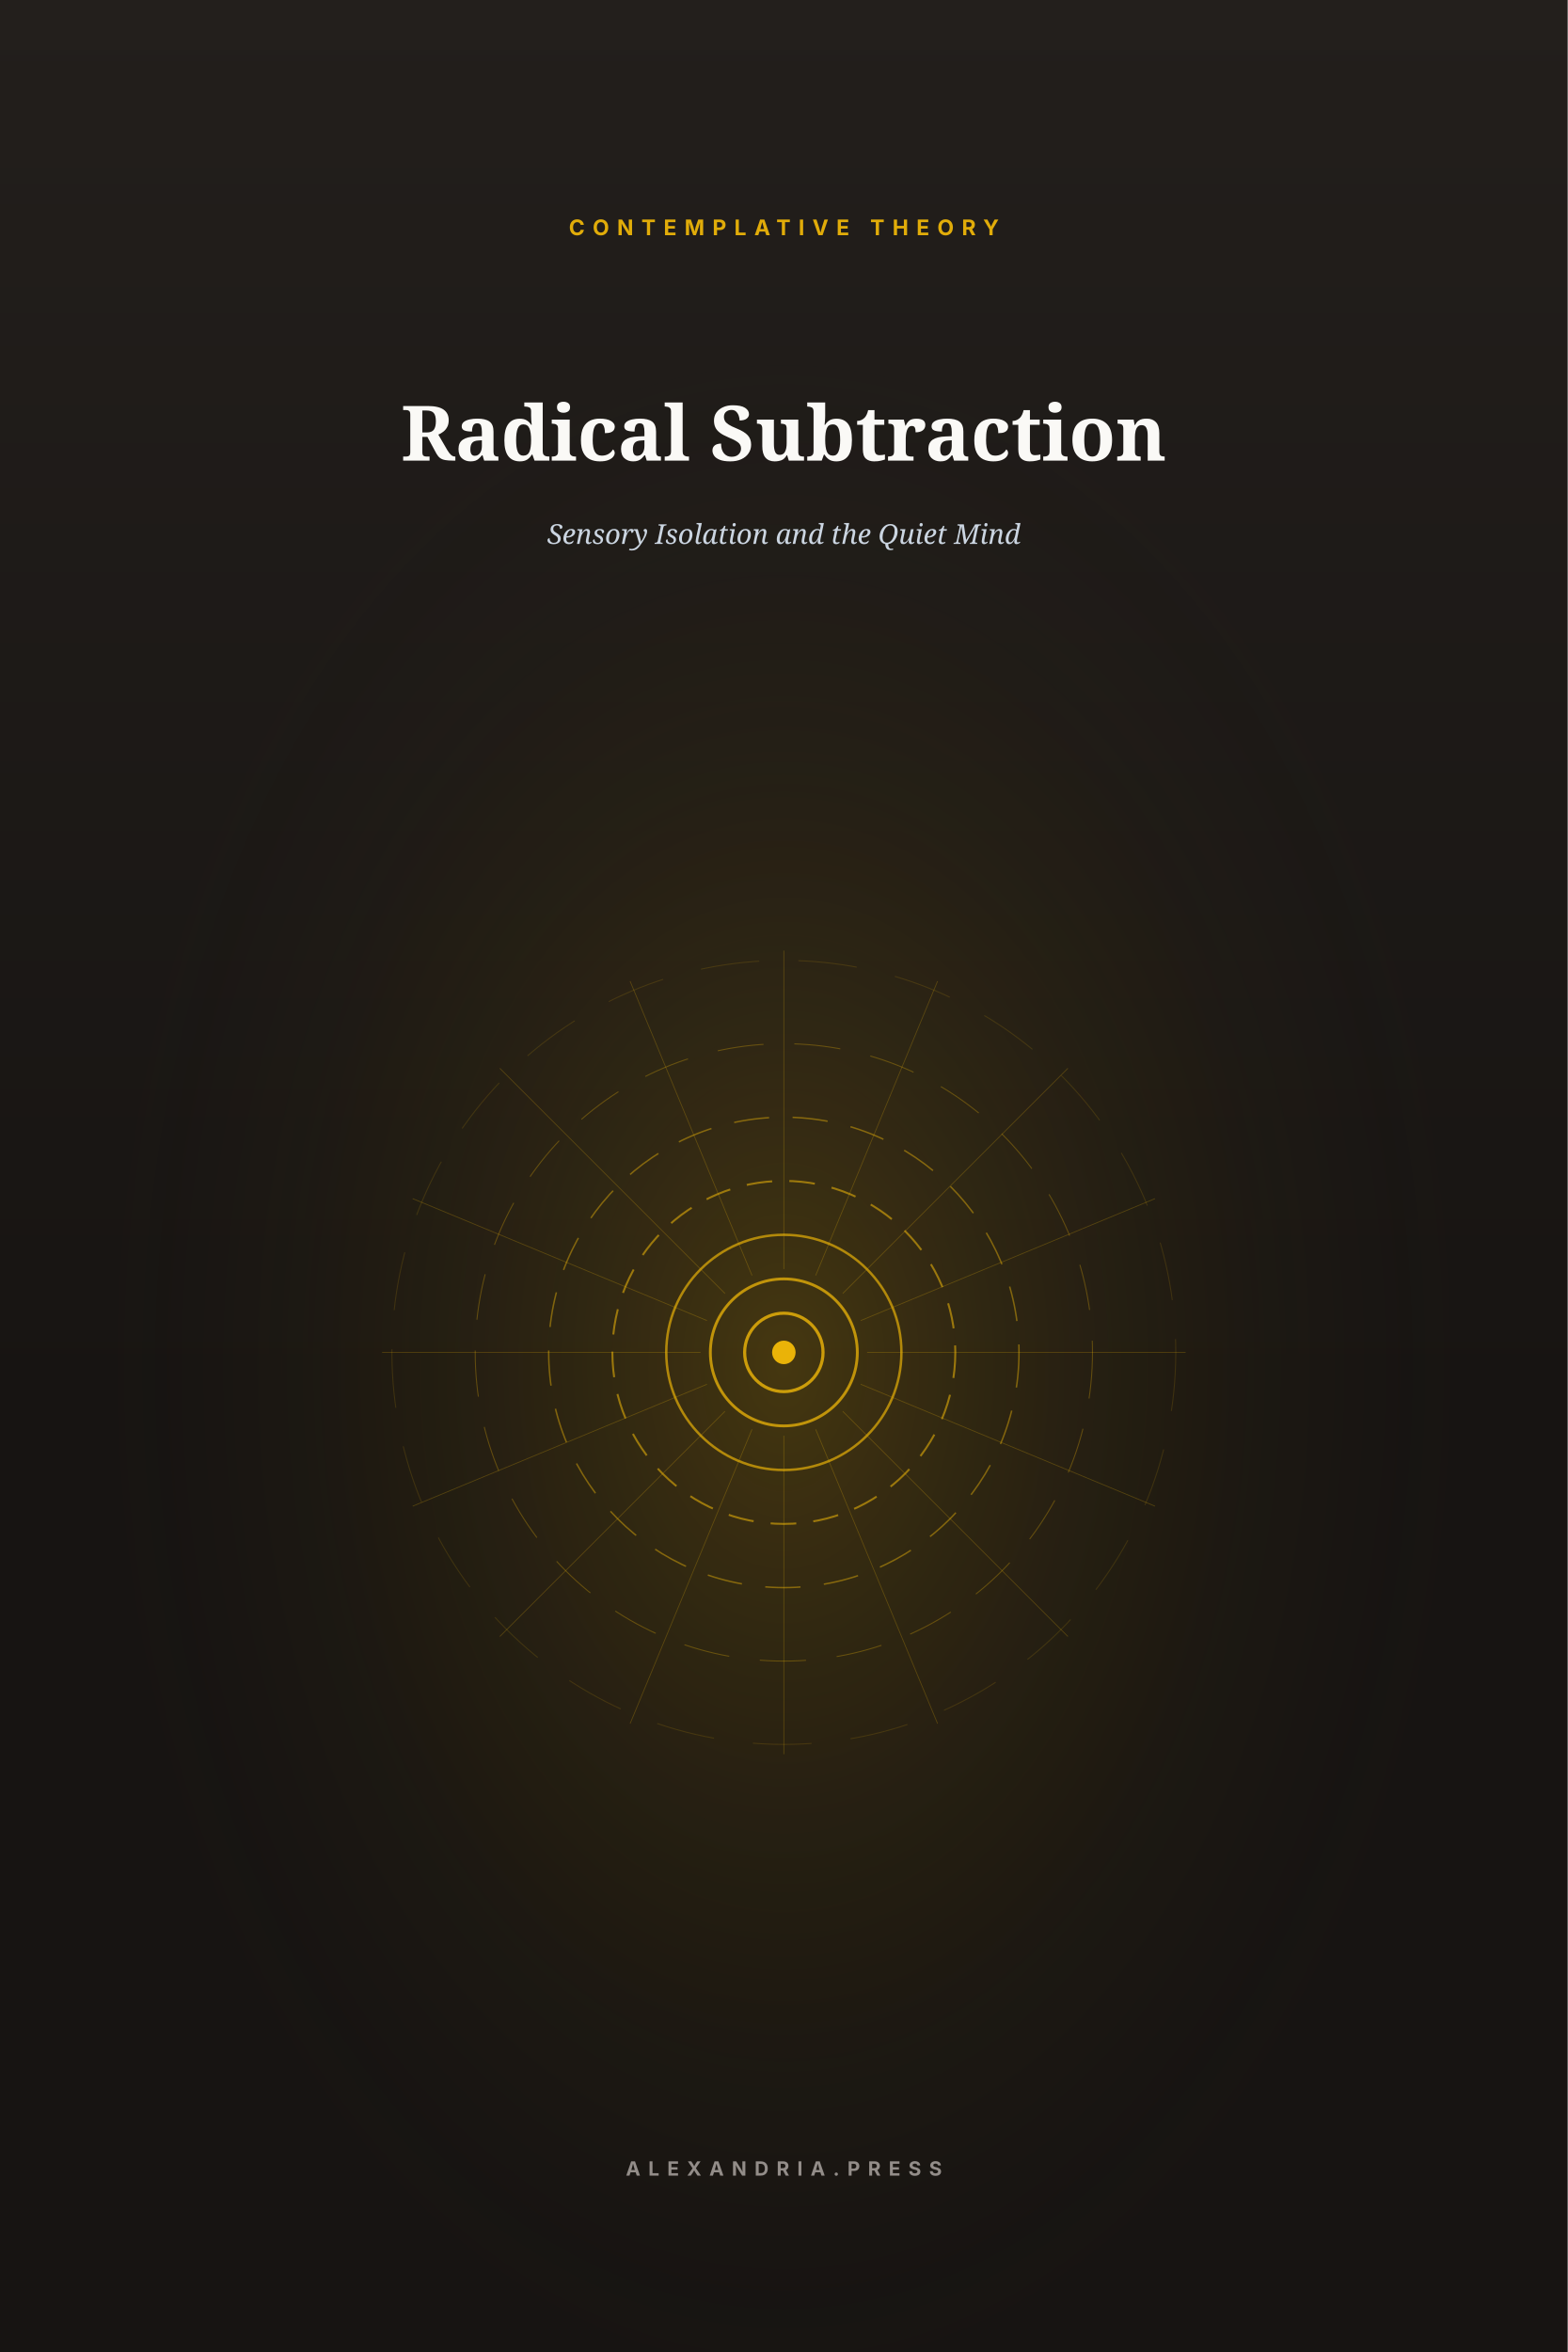
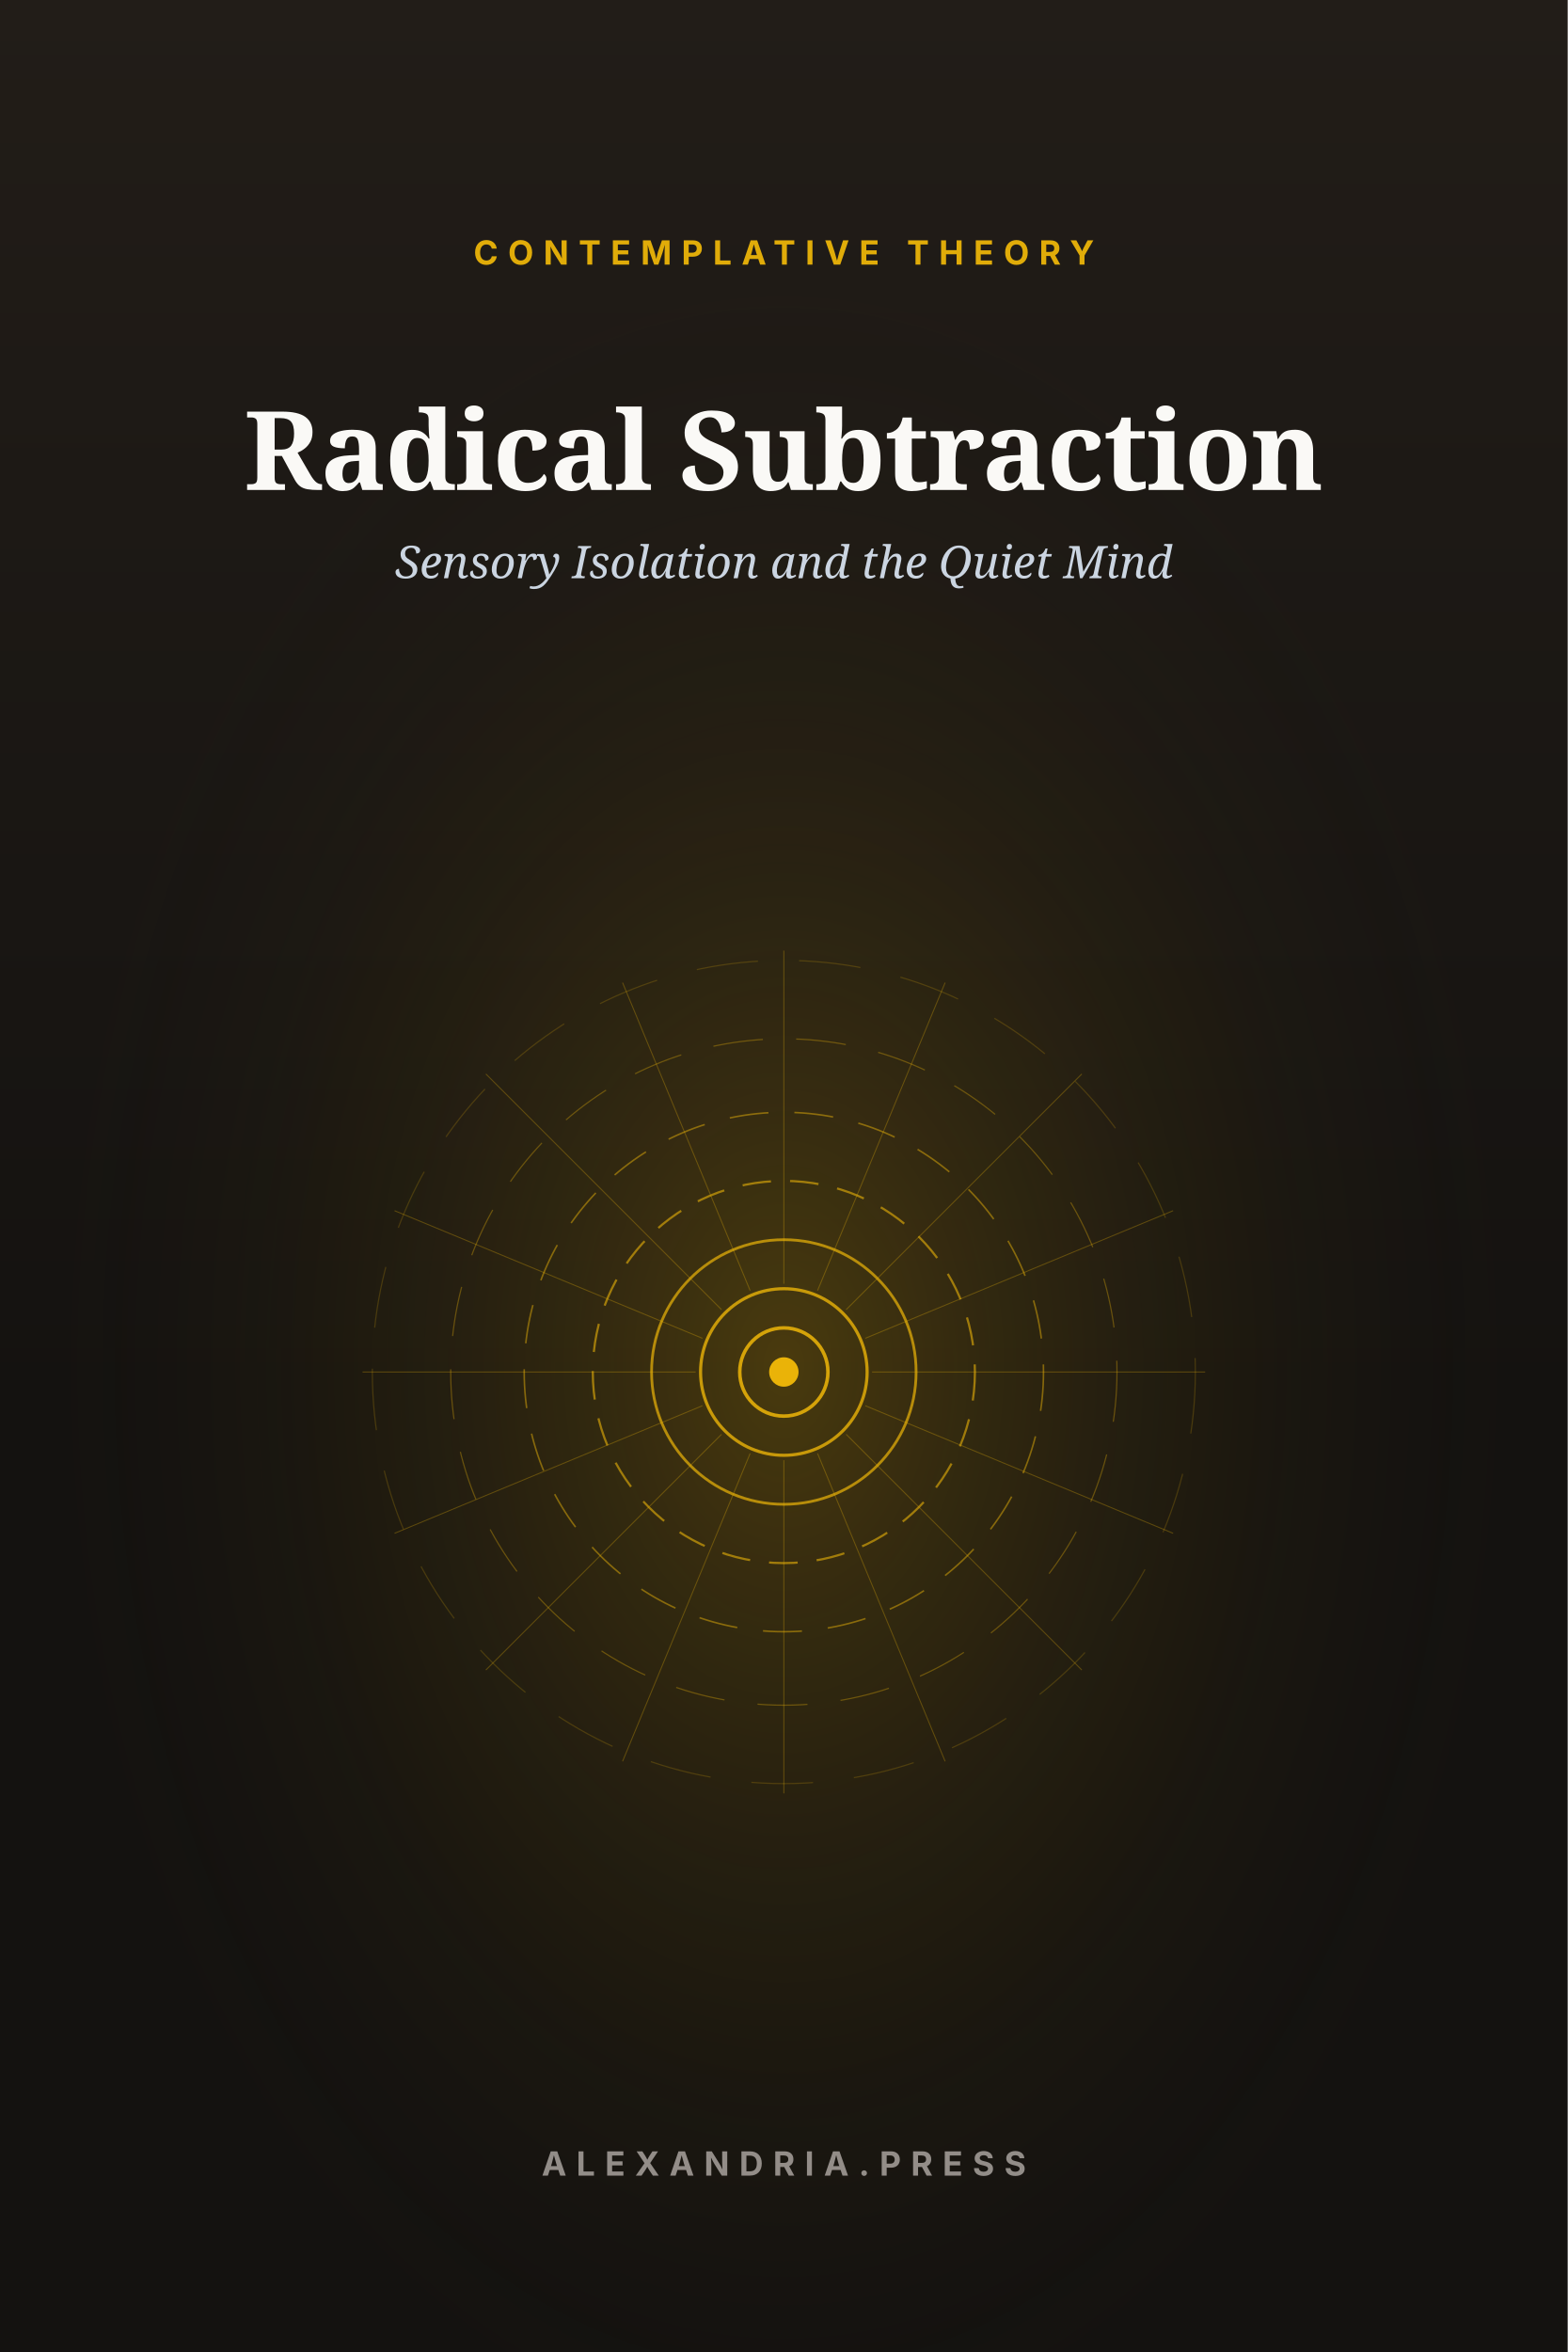
<svg xmlns="http://www.w3.org/2000/svg" viewBox="0 0 1600 2400" width="100%" height="100%">
  <defs>
    <linearGradient id="bg-radical-subtraction" x1="0%" y1="0%" x2="0%" y2="100%">
-       <stop offset="0%" stop-color="#231f1c" />
-       <stop offset="60%" stop-color="#171412" />
-       <stop offset="100%" stop-color="#171412" />
+       <stop offset="0%" stop-color="#221d18" />
+       <stop offset="60%" stop-color="#141210" />
+       <stop offset="100%" stop-color="#141210" />
    </linearGradient>
-     <radialGradient id="halo-radical-subtraction" cx="50%" cy="58%" r="45%">
-       <stop offset="0%" stop-color="#eab308" stop-opacity="0.22" />
-       <stop offset="100%" stop-color="#171412" stop-opacity="0" />
+     <radialGradient id="halo-radical-subtraction" cx="50%" cy="58%" r="48%">
+       <stop offset="0%" stop-color="#eab308" stop-opacity="0.25" />
+       <stop offset="100%" stop-color="#141210" stop-opacity="0" />
    </radialGradient>
  </defs>
  <rect width="1600" height="2400" fill="url(#bg-radical-subtraction)" />
  <rect width="1600" height="2400" fill="url(#halo-radical-subtraction)" />
  <g text-anchor="middle" font-family="'Inter', -apple-system, sans-serif">
-     <text x="800" y="240" font-size="22" font-weight="700" letter-spacing="8" fill="#eab308" opacity="0.95">CONTEMPLATIVE THEORY</text>
+     <text x="800" y="270" font-size="34" font-weight="700" letter-spacing="10" fill="#eab308" opacity="0.95">CONTEMPLATIVE THEORY</text>
  </g>
  <g text-anchor="middle">
-     <text x="800" y="470" font-family="'Literata', Georgia, serif" font-size="78" font-weight="700" fill="#faf9f6">
+     <text x="800" y="500" font-family="'Literata', Georgia, serif" font-size="112" font-weight="700" letter-spacing="-0.01em" fill="#faf9f6">
      Radical Subtraction
    </text>
-     <text x="800" y="555" font-family="'Literata', Georgia, serif" font-size="28" font-weight="300" font-style="italic" fill="#cbd5e1">
+     <text x="800" y="590" font-family="'Literata', Georgia, serif" font-size="46" font-weight="400" font-style="italic" fill="#cbd5e1">
      Sensory Isolation and the Quiet Mind
    </text>
  </g>
  <g class="emblem-void">
-     <circle cx="800" cy="1380" r="40" stroke="#eab308" stroke-width="3.2" stroke-dasharray="none" fill="none" opacity="0.82" />
-     <circle cx="800" cy="1380" r="75" stroke="#eab308" stroke-width="2.9" stroke-dasharray="none" fill="none" opacity="0.76" />
-     <circle cx="800" cy="1380" r="120" stroke="#eab308" stroke-width="2.5" stroke-dasharray="none" fill="none" opacity="0.68" />
-     <circle cx="800" cy="1380" r="175" stroke="#eab308" stroke-width="2.0" stroke-dasharray="26.2,17.5" fill="none" opacity="0.57" />
-     <circle cx="800" cy="1380" r="240" stroke="#eab308" stroke-width="1.5" stroke-dasharray="36.0,24.0" fill="none" opacity="0.45" />
-     <circle cx="800" cy="1380" r="315" stroke="#eab308" stroke-width="1.0" stroke-dasharray="47.2,31.5" fill="none" opacity="0.31" />
-     <circle cx="800" cy="1380" r="400" stroke="#eab308" stroke-width="1.0" stroke-dasharray="60.0,40.0" fill="none" opacity="0.15" />
-     <line x1="885.0" y1="1380.0" x2="1210.0" y2="1380.0" stroke="#eab308" stroke-width="0.8" opacity="0.25" />
-     <line x1="878.5" y1="1412.5" x2="1178.8" y2="1536.9" stroke="#eab308" stroke-width="0.8" opacity="0.25" />
-     <line x1="860.1" y1="1440.1" x2="1089.9" y2="1669.9" stroke="#eab308" stroke-width="0.8" opacity="0.25" />
-     <line x1="832.5" y1="1458.5" x2="956.9" y2="1758.8" stroke="#eab308" stroke-width="0.8" opacity="0.25" />
-     <line x1="800.0" y1="1465.0" x2="800.0" y2="1790.0" stroke="#eab308" stroke-width="0.8" opacity="0.25" />
-     <line x1="767.5" y1="1458.5" x2="643.1" y2="1758.8" stroke="#eab308" stroke-width="0.8" opacity="0.25" />
-     <line x1="739.9" y1="1440.1" x2="510.1" y2="1669.9" stroke="#eab308" stroke-width="0.8" opacity="0.25" />
-     <line x1="721.5" y1="1412.5" x2="421.2" y2="1536.9" stroke="#eab308" stroke-width="0.8" opacity="0.25" />
-     <line x1="715.0" y1="1380.0" x2="390.0" y2="1380.0" stroke="#eab308" stroke-width="0.8" opacity="0.25" />
-     <line x1="721.5" y1="1347.5" x2="421.2" y2="1223.1" stroke="#eab308" stroke-width="0.8" opacity="0.25" />
-     <line x1="739.9" y1="1319.9" x2="510.1" y2="1090.1" stroke="#eab308" stroke-width="0.8" opacity="0.25" />
-     <line x1="767.5" y1="1301.5" x2="643.1" y2="1001.2" stroke="#eab308" stroke-width="0.8" opacity="0.25" />
-     <line x1="800.0" y1="1295.0" x2="800.0" y2="970.0" stroke="#eab308" stroke-width="0.8" opacity="0.25" />
-     <line x1="832.5" y1="1301.5" x2="956.9" y2="1001.2" stroke="#eab308" stroke-width="0.8" opacity="0.25" />
-     <line x1="860.1" y1="1319.9" x2="1089.9" y2="1090.1" stroke="#eab308" stroke-width="0.8" opacity="0.25" />
-     <line x1="878.5" y1="1347.5" x2="1178.8" y2="1223.1" stroke="#eab308" stroke-width="0.8" opacity="0.25" />
-     <circle cx="800" cy="1380" r="12" fill="#eab308" />
+     <circle cx="800" cy="1400" r="45" stroke="#eab308" stroke-width="3.6" stroke-dasharray="none" fill="none" opacity="0.87" />
+     <circle cx="800" cy="1400" r="85" stroke="#eab308" stroke-width="3.2" stroke-dasharray="none" fill="none" opacity="0.80" />
+     <circle cx="800" cy="1400" r="135" stroke="#eab308" stroke-width="2.8" stroke-dasharray="none" fill="none" opacity="0.71" />
+     <circle cx="800" cy="1400" r="195" stroke="#eab308" stroke-width="2.2" stroke-dasharray="29.2,19.5" fill="none" opacity="0.60" />
+     <circle cx="800" cy="1400" r="265" stroke="#eab308" stroke-width="1.6" stroke-dasharray="39.8,26.5" fill="none" opacity="0.48" />
+     <circle cx="800" cy="1400" r="340" stroke="#eab308" stroke-width="1.2" stroke-dasharray="51.0,34.0" fill="none" opacity="0.34" />
+     <circle cx="800" cy="1400" r="420" stroke="#eab308" stroke-width="1.2" stroke-dasharray="63.0,42.0" fill="none" opacity="0.20" />
+     <line x1="890.0" y1="1400.0" x2="1230.0" y2="1400.0" stroke="#eab308" stroke-width="1.0" opacity="0.3" />
+     <line x1="883.1" y1="1434.4" x2="1197.3" y2="1564.6" stroke="#eab308" stroke-width="1.0" opacity="0.3" />
+     <line x1="863.6" y1="1463.6" x2="1104.1" y2="1704.1" stroke="#eab308" stroke-width="1.0" opacity="0.3" />
+     <line x1="834.4" y1="1483.1" x2="964.6" y2="1797.3" stroke="#eab308" stroke-width="1.0" opacity="0.3" />
+     <line x1="800.0" y1="1490.0" x2="800.0" y2="1830.0" stroke="#eab308" stroke-width="1.0" opacity="0.3" />
+     <line x1="765.6" y1="1483.1" x2="635.4" y2="1797.3" stroke="#eab308" stroke-width="1.0" opacity="0.3" />
+     <line x1="736.4" y1="1463.6" x2="495.9" y2="1704.1" stroke="#eab308" stroke-width="1.0" opacity="0.3" />
+     <line x1="716.9" y1="1434.4" x2="402.7" y2="1564.6" stroke="#eab308" stroke-width="1.0" opacity="0.3" />
+     <line x1="710.0" y1="1400.0" x2="370.0" y2="1400.0" stroke="#eab308" stroke-width="1.0" opacity="0.3" />
+     <line x1="716.9" y1="1365.6" x2="402.7" y2="1235.4" stroke="#eab308" stroke-width="1.0" opacity="0.3" />
+     <line x1="736.4" y1="1336.4" x2="495.9" y2="1095.9" stroke="#eab308" stroke-width="1.0" opacity="0.3" />
+     <line x1="765.6" y1="1316.9" x2="635.4" y2="1002.7" stroke="#eab308" stroke-width="1.0" opacity="0.3" />
+     <line x1="800.0" y1="1310.0" x2="800.0" y2="970.0" stroke="#eab308" stroke-width="1.0" opacity="0.3" />
+     <line x1="834.4" y1="1316.9" x2="964.6" y2="1002.7" stroke="#eab308" stroke-width="1.0" opacity="0.3" />
+     <line x1="863.6" y1="1336.4" x2="1104.1" y2="1095.9" stroke="#eab308" stroke-width="1.0" opacity="0.3" />
+     <line x1="883.1" y1="1365.6" x2="1197.3" y2="1235.4" stroke="#eab308" stroke-width="1.0" opacity="0.3" />
+     <circle cx="800" cy="1400" r="15" fill="#eab308" />
  </g>
  <g text-anchor="middle" font-family="'Inter', -apple-system, sans-serif">
-     <text x="800" y="2220" font-size="20" font-weight="700" letter-spacing="8" fill="#a8a29e" opacity="0.85">ALEXANDRIA.PRESS</text>
+     <text x="800" y="2220" font-size="34" font-weight="700" letter-spacing="10" fill="#a8a29e" opacity="0.85">ALEXANDRIA.PRESS</text>
  </g>
</svg>
